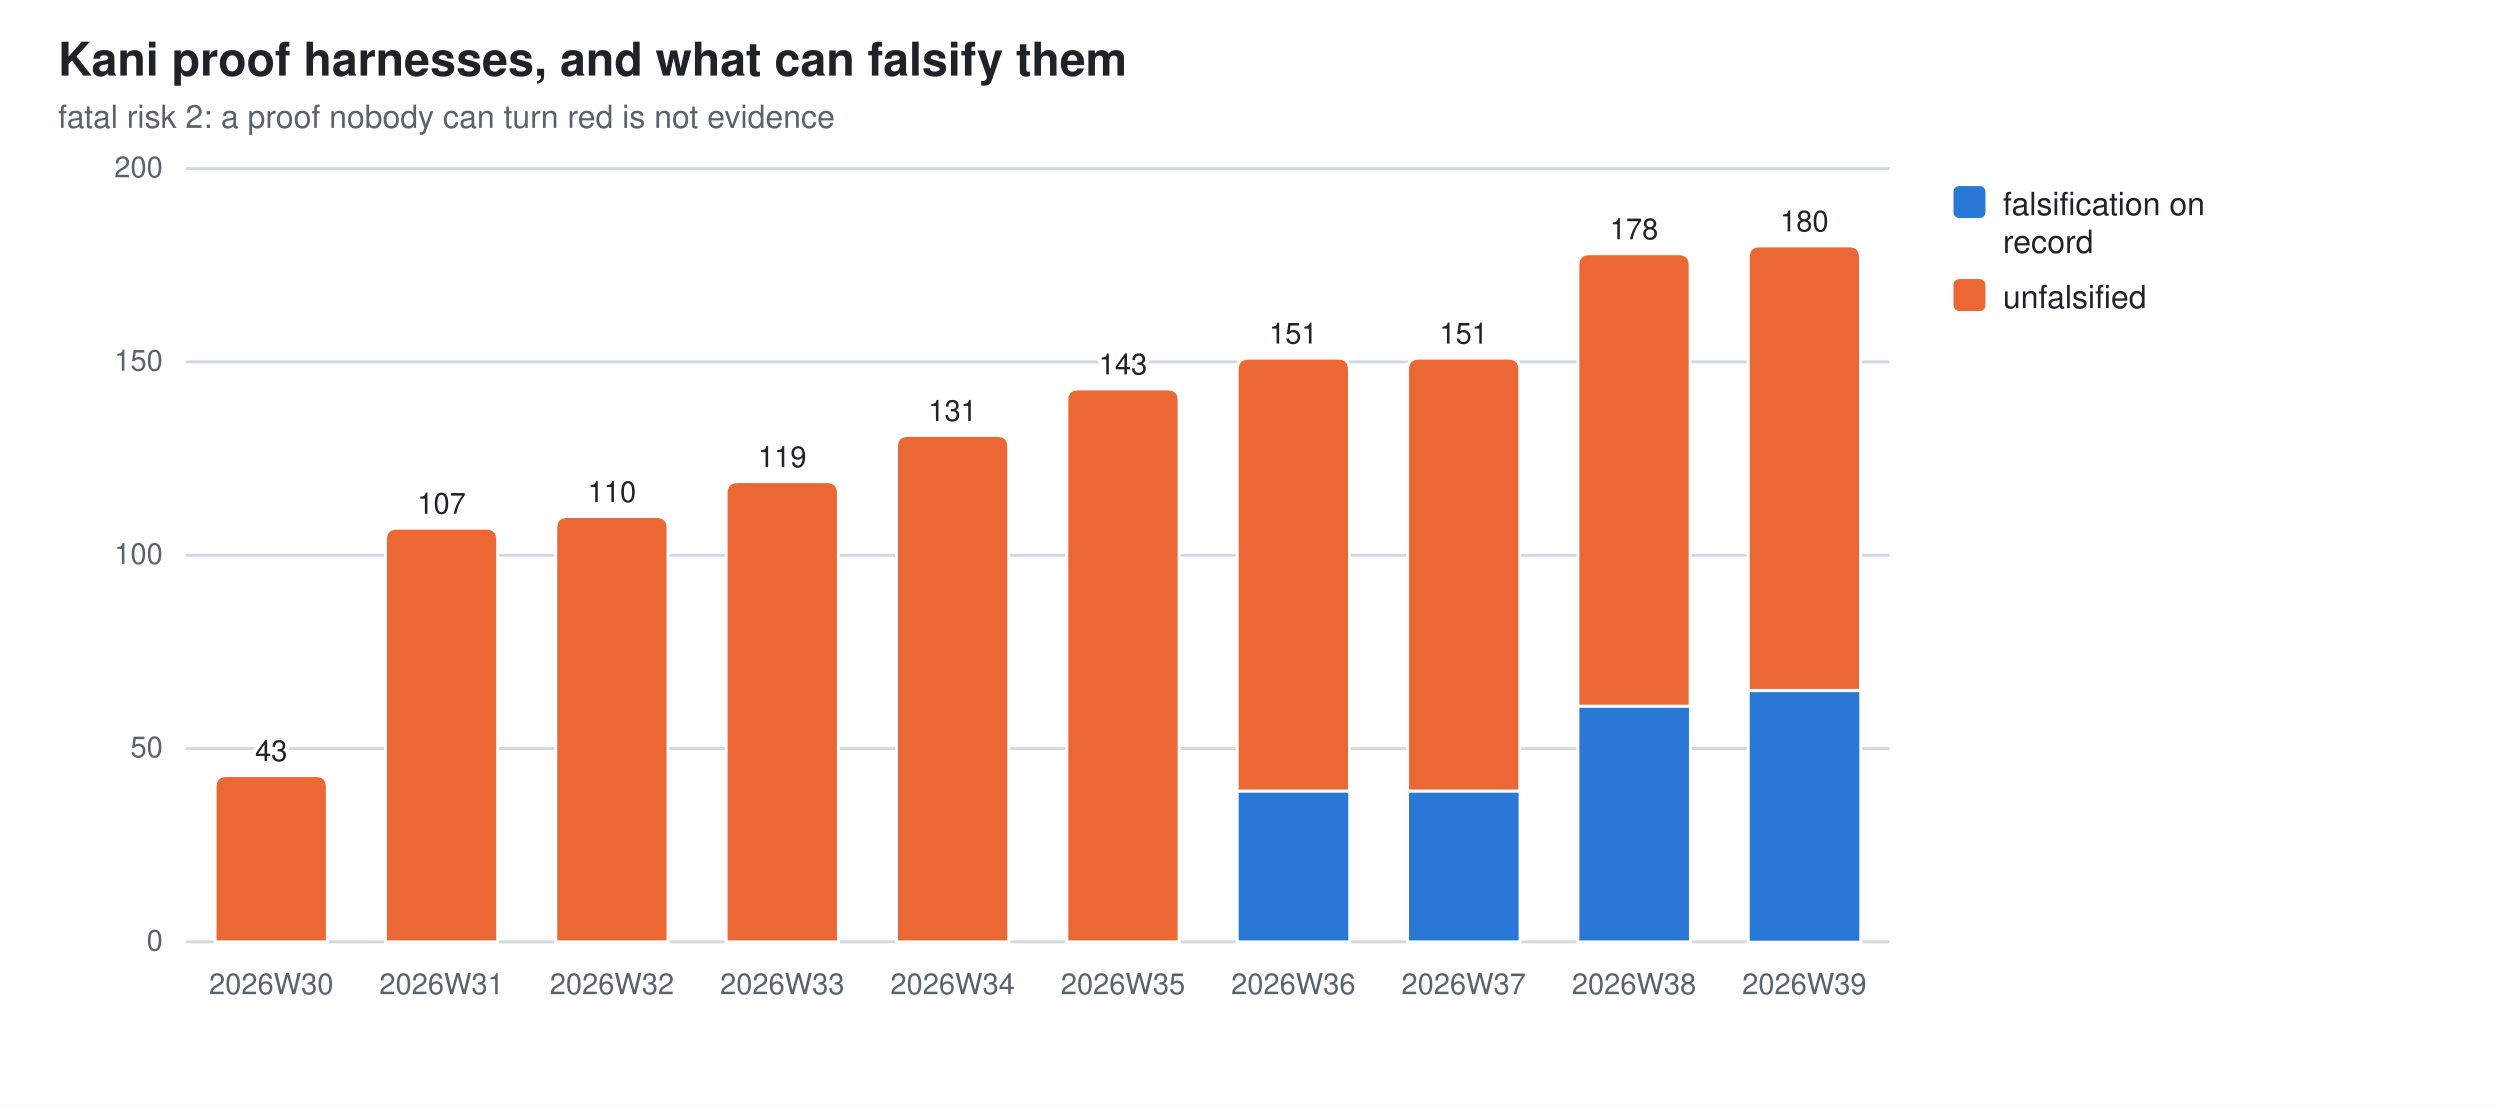
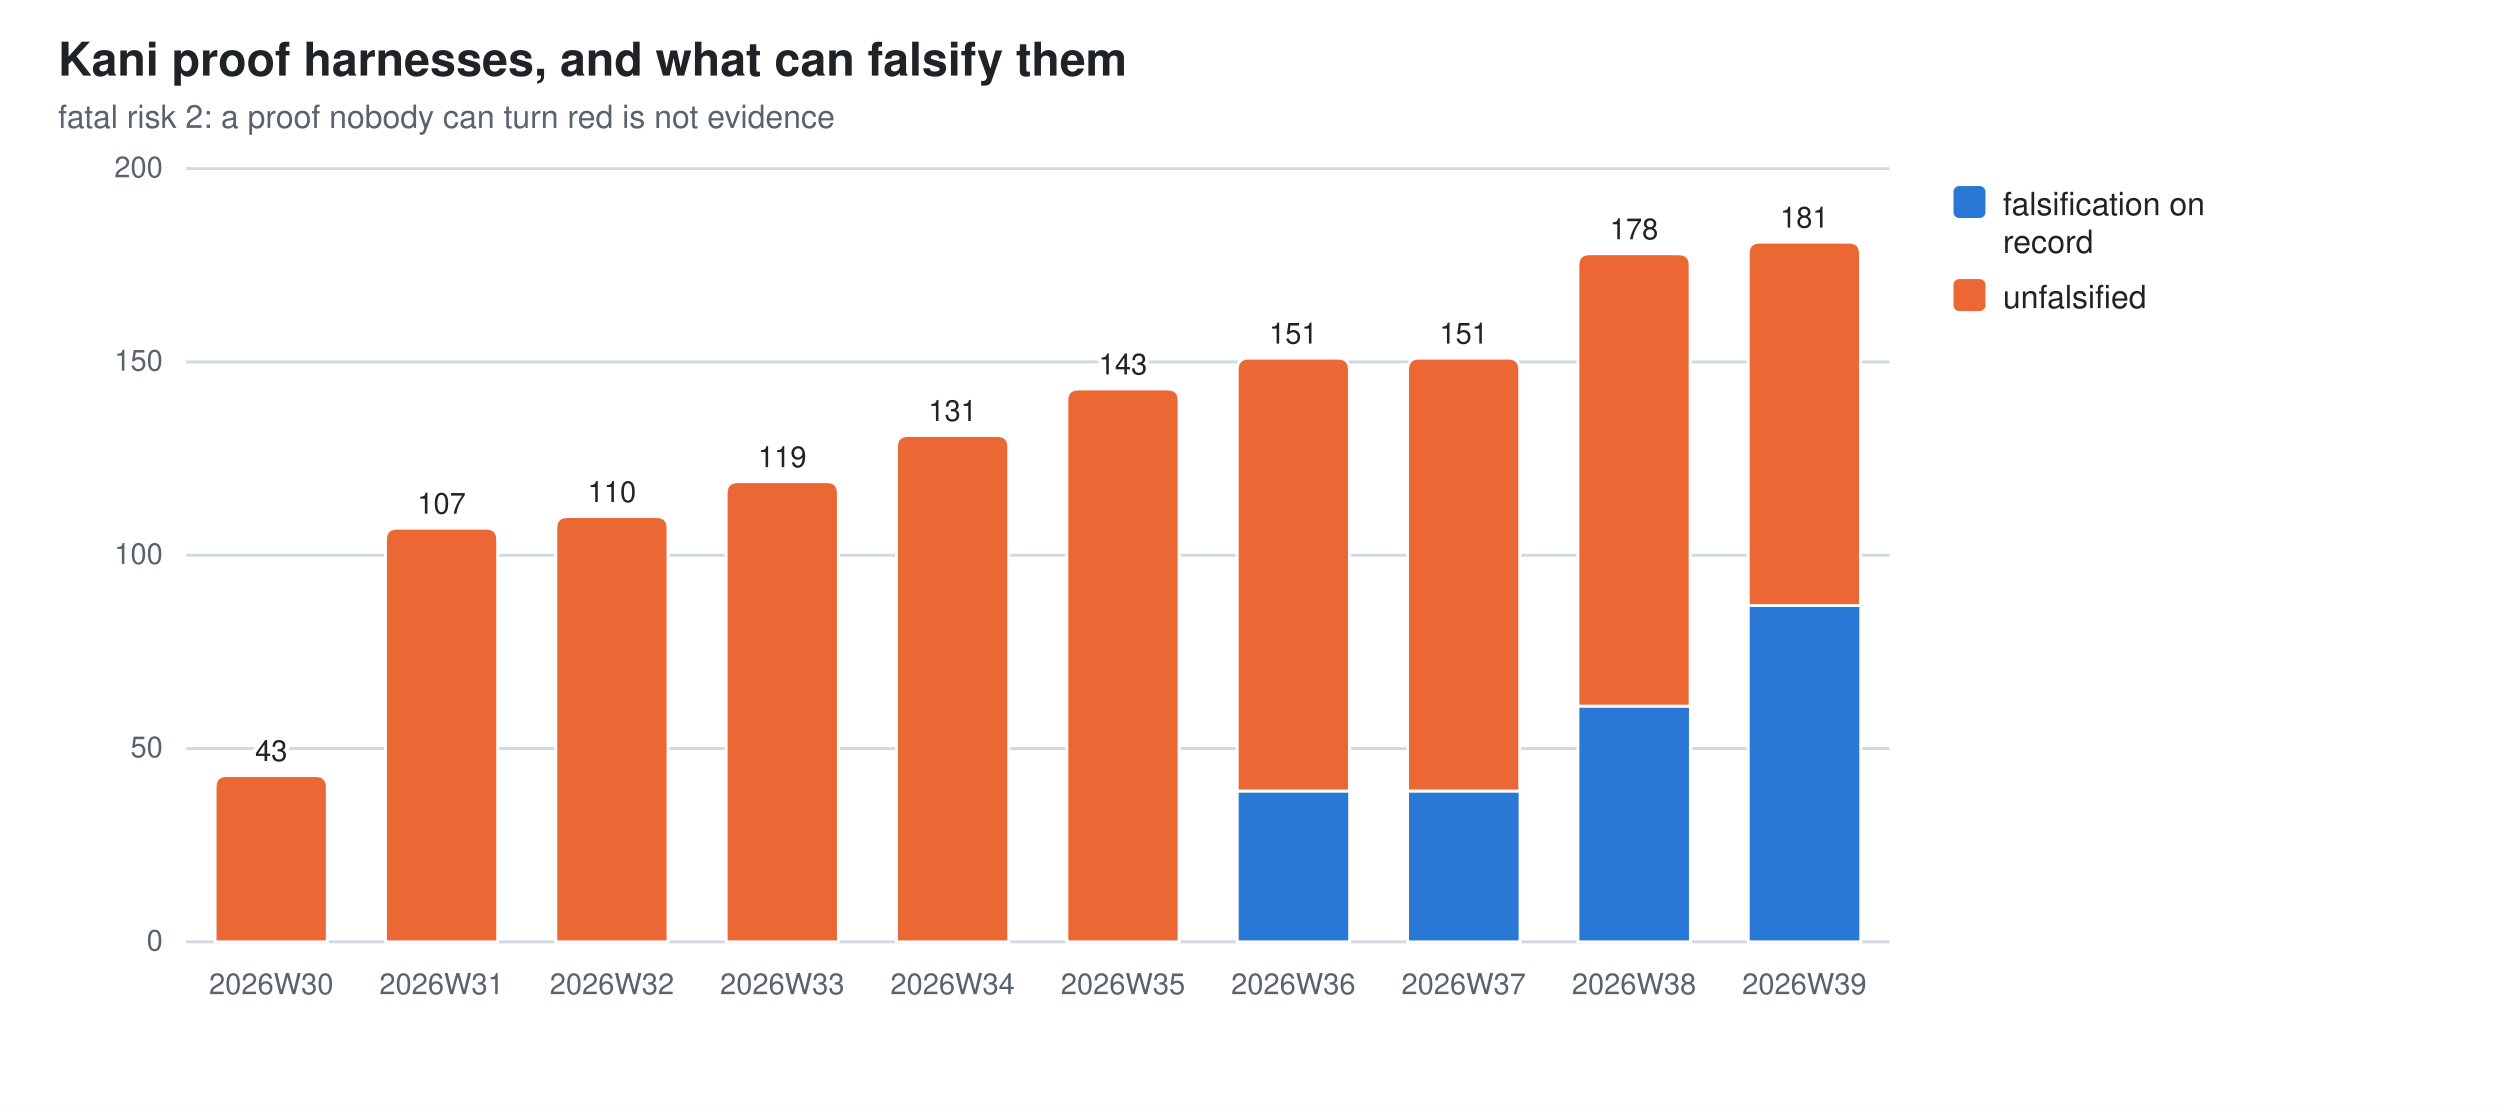
<svg xmlns="http://www.w3.org/2000/svg" width="860" height="380" viewBox="0 0 860 380" role="img" aria-label="Kani proof harnesses, and what can falsify them">
  <style>
  .bg{fill:#ffffff} .fg{fill:#1f2328} .mut{fill:#59636e} .grid{stroke:#d1d9e0}
  .seg{stroke:#ffffff;stroke-width:1}
  .val{paint-order:stroke;stroke:#ffffff;stroke-width:3px;stroke-linejoin:round}
  .s0{fill:#2a78d6}  .s1{fill:#eb6834}  .s2{fill:#1baf7a}  .s3{fill:#eda100}  .s4{fill:#e87ba4}  .s5{fill:#008300}  .s6{fill:#4a3aa7}  .s7{fill:#e34948}
  @media (prefers-color-scheme: dark){
    .bg{fill:#0d1117} .fg{fill:#e6edf3} .mut{fill:#9198a1} .grid{stroke:#30363d}
    .seg{stroke:#0d1117} .val{stroke:#0d1117} .s0{fill:#3987e5} .s1{fill:#d95926} .s2{fill:#199e70} .s3{fill:#c98500} .s4{fill:#d55181} .s5{fill:#008300} .s6{fill:#9085e9} .s7{fill:#e66767}}
  text{font-family:-apple-system,BlinkMacSystemFont,"Segoe UI",Helvetica,Arial,sans-serif}
</style>
  <rect class="bg" width="860" height="380" />
  <text class="fg" x="20" y="26" font-size="16" font-weight="600">Kani proof harnesses, and what can falsify them</text>
  <text class="mut" x="20" y="44" font-size="11">fatal risk 2: a proof nobody can turn red is not evidence</text>
  <line class="grid" x1="64" y1="324.0" x2="650.0" y2="324.0" stroke-width="1" />
  <text class="mut" x="56" y="327.0" font-size="10" text-anchor="end">0</text>
  <line class="grid" x1="64" y1="257.5" x2="650.0" y2="257.5" stroke-width="1" />
  <text class="mut" x="56" y="260.5" font-size="10" text-anchor="end">50</text>
  <line class="grid" x1="64" y1="191.0" x2="650.0" y2="191.0" stroke-width="1" />
  <text class="mut" x="56" y="194.0" font-size="10" text-anchor="end">100</text>
  <line class="grid" x1="64" y1="124.5" x2="650.0" y2="124.5" stroke-width="1" />
  <text class="mut" x="56" y="127.5" font-size="10" text-anchor="end">150</text>
  <line class="grid" x1="64" y1="58.0" x2="650.0" y2="58.0" stroke-width="1" />
  <text class="mut" x="56" y="61.0" font-size="10" text-anchor="end">200</text>
  <path class="seg s1" d="M74.0,324.0 V270.8 Q74.0,266.8 78.0,266.8 H108.6 Q112.6,266.8 112.6,270.8 V324.0 Z" />
  <text class="mut" x="93.3" y="342" font-size="10" text-anchor="middle">2026W30</text>
  <text class="fg val" x="93.3" y="261.8" font-size="10" text-anchor="middle">43</text>
  <path class="seg s1" d="M132.6,324.0 V185.7 Q132.6,181.7 136.6,181.7 H167.2 Q171.2,181.7 171.2,185.7 V324.0 Z" />
  <text class="mut" x="151.9" y="342" font-size="10" text-anchor="middle">2026W31</text>
  <text class="fg val" x="151.9" y="176.7" font-size="10" text-anchor="middle">107</text>
  <path class="seg s1" d="M191.2,324.0 V181.7 Q191.2,177.7 195.2,177.7 H225.8 Q229.8,177.7 229.8,181.7 V324.0 Z" />
  <text class="mut" x="210.5" y="342" font-size="10" text-anchor="middle">2026W32</text>
  <text class="fg val" x="210.5" y="172.7" font-size="10" text-anchor="middle">110</text>
  <path class="seg s1" d="M249.8,324.0 V169.7 Q249.8,165.7 253.8,165.7 H284.4 Q288.4,165.7 288.4,169.7 V324.0 Z" />
  <text class="mut" x="269.1" y="342" font-size="10" text-anchor="middle">2026W33</text>
  <text class="fg val" x="269.1" y="160.7" font-size="10" text-anchor="middle">119</text>
  <path class="seg s1" d="M308.4,324.0 V153.8 Q308.4,149.8 312.4,149.8 H343.0 Q347.0,149.8 347.0,153.8 V324.0 Z" />
  <text class="mut" x="327.7" y="342" font-size="10" text-anchor="middle">2026W34</text>
  <text class="fg val" x="327.7" y="144.8" font-size="10" text-anchor="middle">131</text>
  <path class="seg s1" d="M367.0,324.0 V137.8 Q367.0,133.8 371.0,133.8 H401.6 Q405.6,133.8 405.6,137.8 V324.0 Z" />
  <text class="mut" x="386.3" y="342" font-size="10" text-anchor="middle">2026W35</text>
  <text class="fg val" x="386.3" y="128.8" font-size="10" text-anchor="middle">143</text>
  <rect class="seg s0" x="425.6" y="272.1" width="38.7" height="51.9" />
  <path class="seg s1" d="M425.6,272.1 V127.2 Q425.6,123.2 429.6,123.2 H460.2 Q464.2,123.2 464.2,127.2 V272.1 Z" />
  <text class="mut" x="444.9" y="342" font-size="10" text-anchor="middle">2026W36</text>
  <text class="fg val" x="444.9" y="118.2" font-size="10" text-anchor="middle">151</text>
  <rect class="seg s0" x="484.2" y="272.1" width="38.7" height="51.9" />
  <path class="seg s1" d="M484.2,272.1 V127.2 Q484.2,123.2 488.2,123.2 H518.8 Q522.8,123.2 522.8,127.2 V272.1 Z" />
  <text class="mut" x="503.5" y="342" font-size="10" text-anchor="middle">2026W37</text>
  <text class="fg val" x="503.5" y="118.2" font-size="10" text-anchor="middle">151</text>
  <rect class="seg s0" x="542.8" y="242.9" width="38.7" height="81.1" />
  <path class="seg s1" d="M542.8,242.9 V91.3 Q542.8,87.3 546.8,87.3 H577.4 Q581.4,87.3 581.4,91.3 V242.9 Z" />
  <text class="mut" x="562.1" y="342" font-size="10" text-anchor="middle">2026W38</text>
  <text class="fg val" x="562.1" y="82.3" font-size="10" text-anchor="middle">178</text>
-   <rect class="seg s0" x="601.4" y="237.6" width="38.7" height="86.5" />
-   <path class="seg s1" d="M601.4,237.5 V88.6 Q601.4,84.6 605.4,84.6 H636.0 Q640.0,84.6 640.0,88.6 V237.5 Z" />
+   <rect class="seg s0" x="601.4" y="208.3" width="38.7" height="115.7" />
+   <path class="seg s1" d="M601.4,208.3 V87.3 Q601.4,83.3 605.4,83.3 H636.0 Q640.0,83.3 640.0,87.3 V208.3 Z" />
  <text class="mut" x="620.7" y="342" font-size="10" text-anchor="middle">2026W39</text>
-   <text class="fg val" x="620.7" y="79.6" font-size="10" text-anchor="middle">180</text>
+   <text class="fg val" x="620.7" y="78.3" font-size="10" text-anchor="middle">181</text>
  <rect class="s0" x="672" y="64" width="11" height="11" rx="2" />
  <text class="fg" y="74" font-size="11">
    <tspan x="689" dy="0">falsification on</tspan>
    <tspan x="689" dy="13">record</tspan>
  </text>
  <rect class="s1" x="672" y="96" width="11" height="11" rx="2" />
  <text class="fg" y="106" font-size="11">
    <tspan x="689" dy="0">unfalsified</tspan>
  </text>
</svg>
